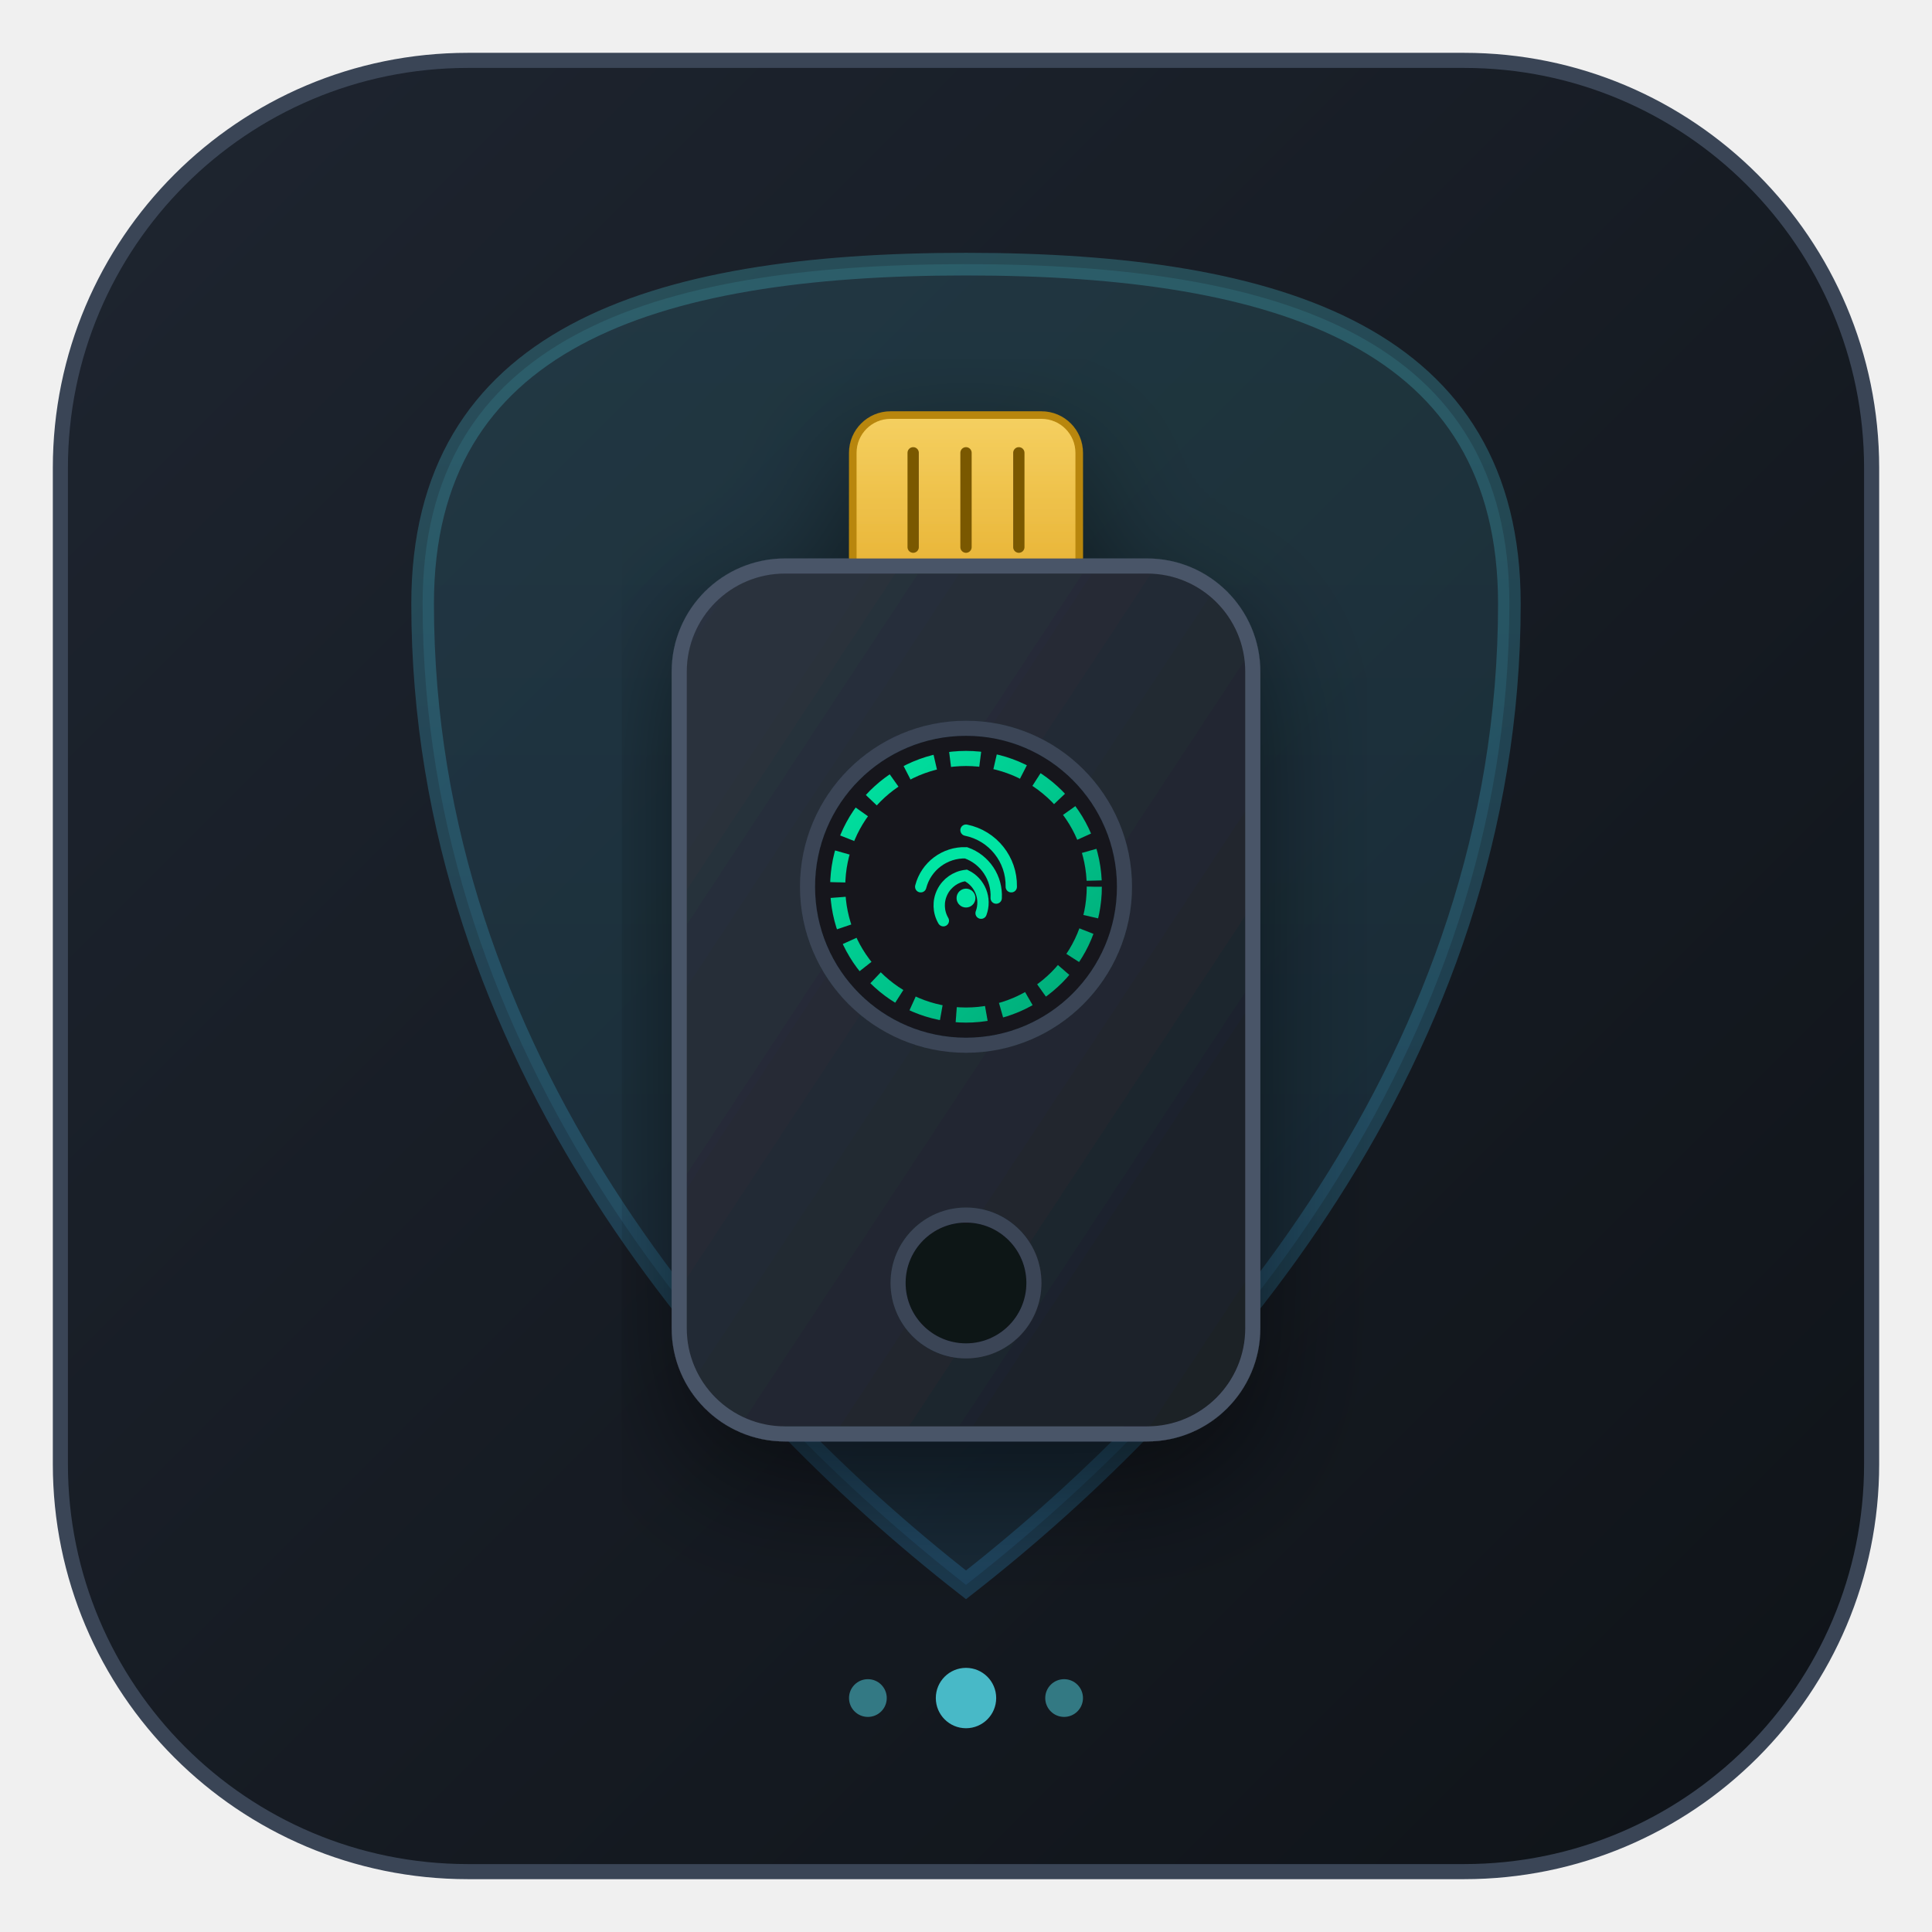
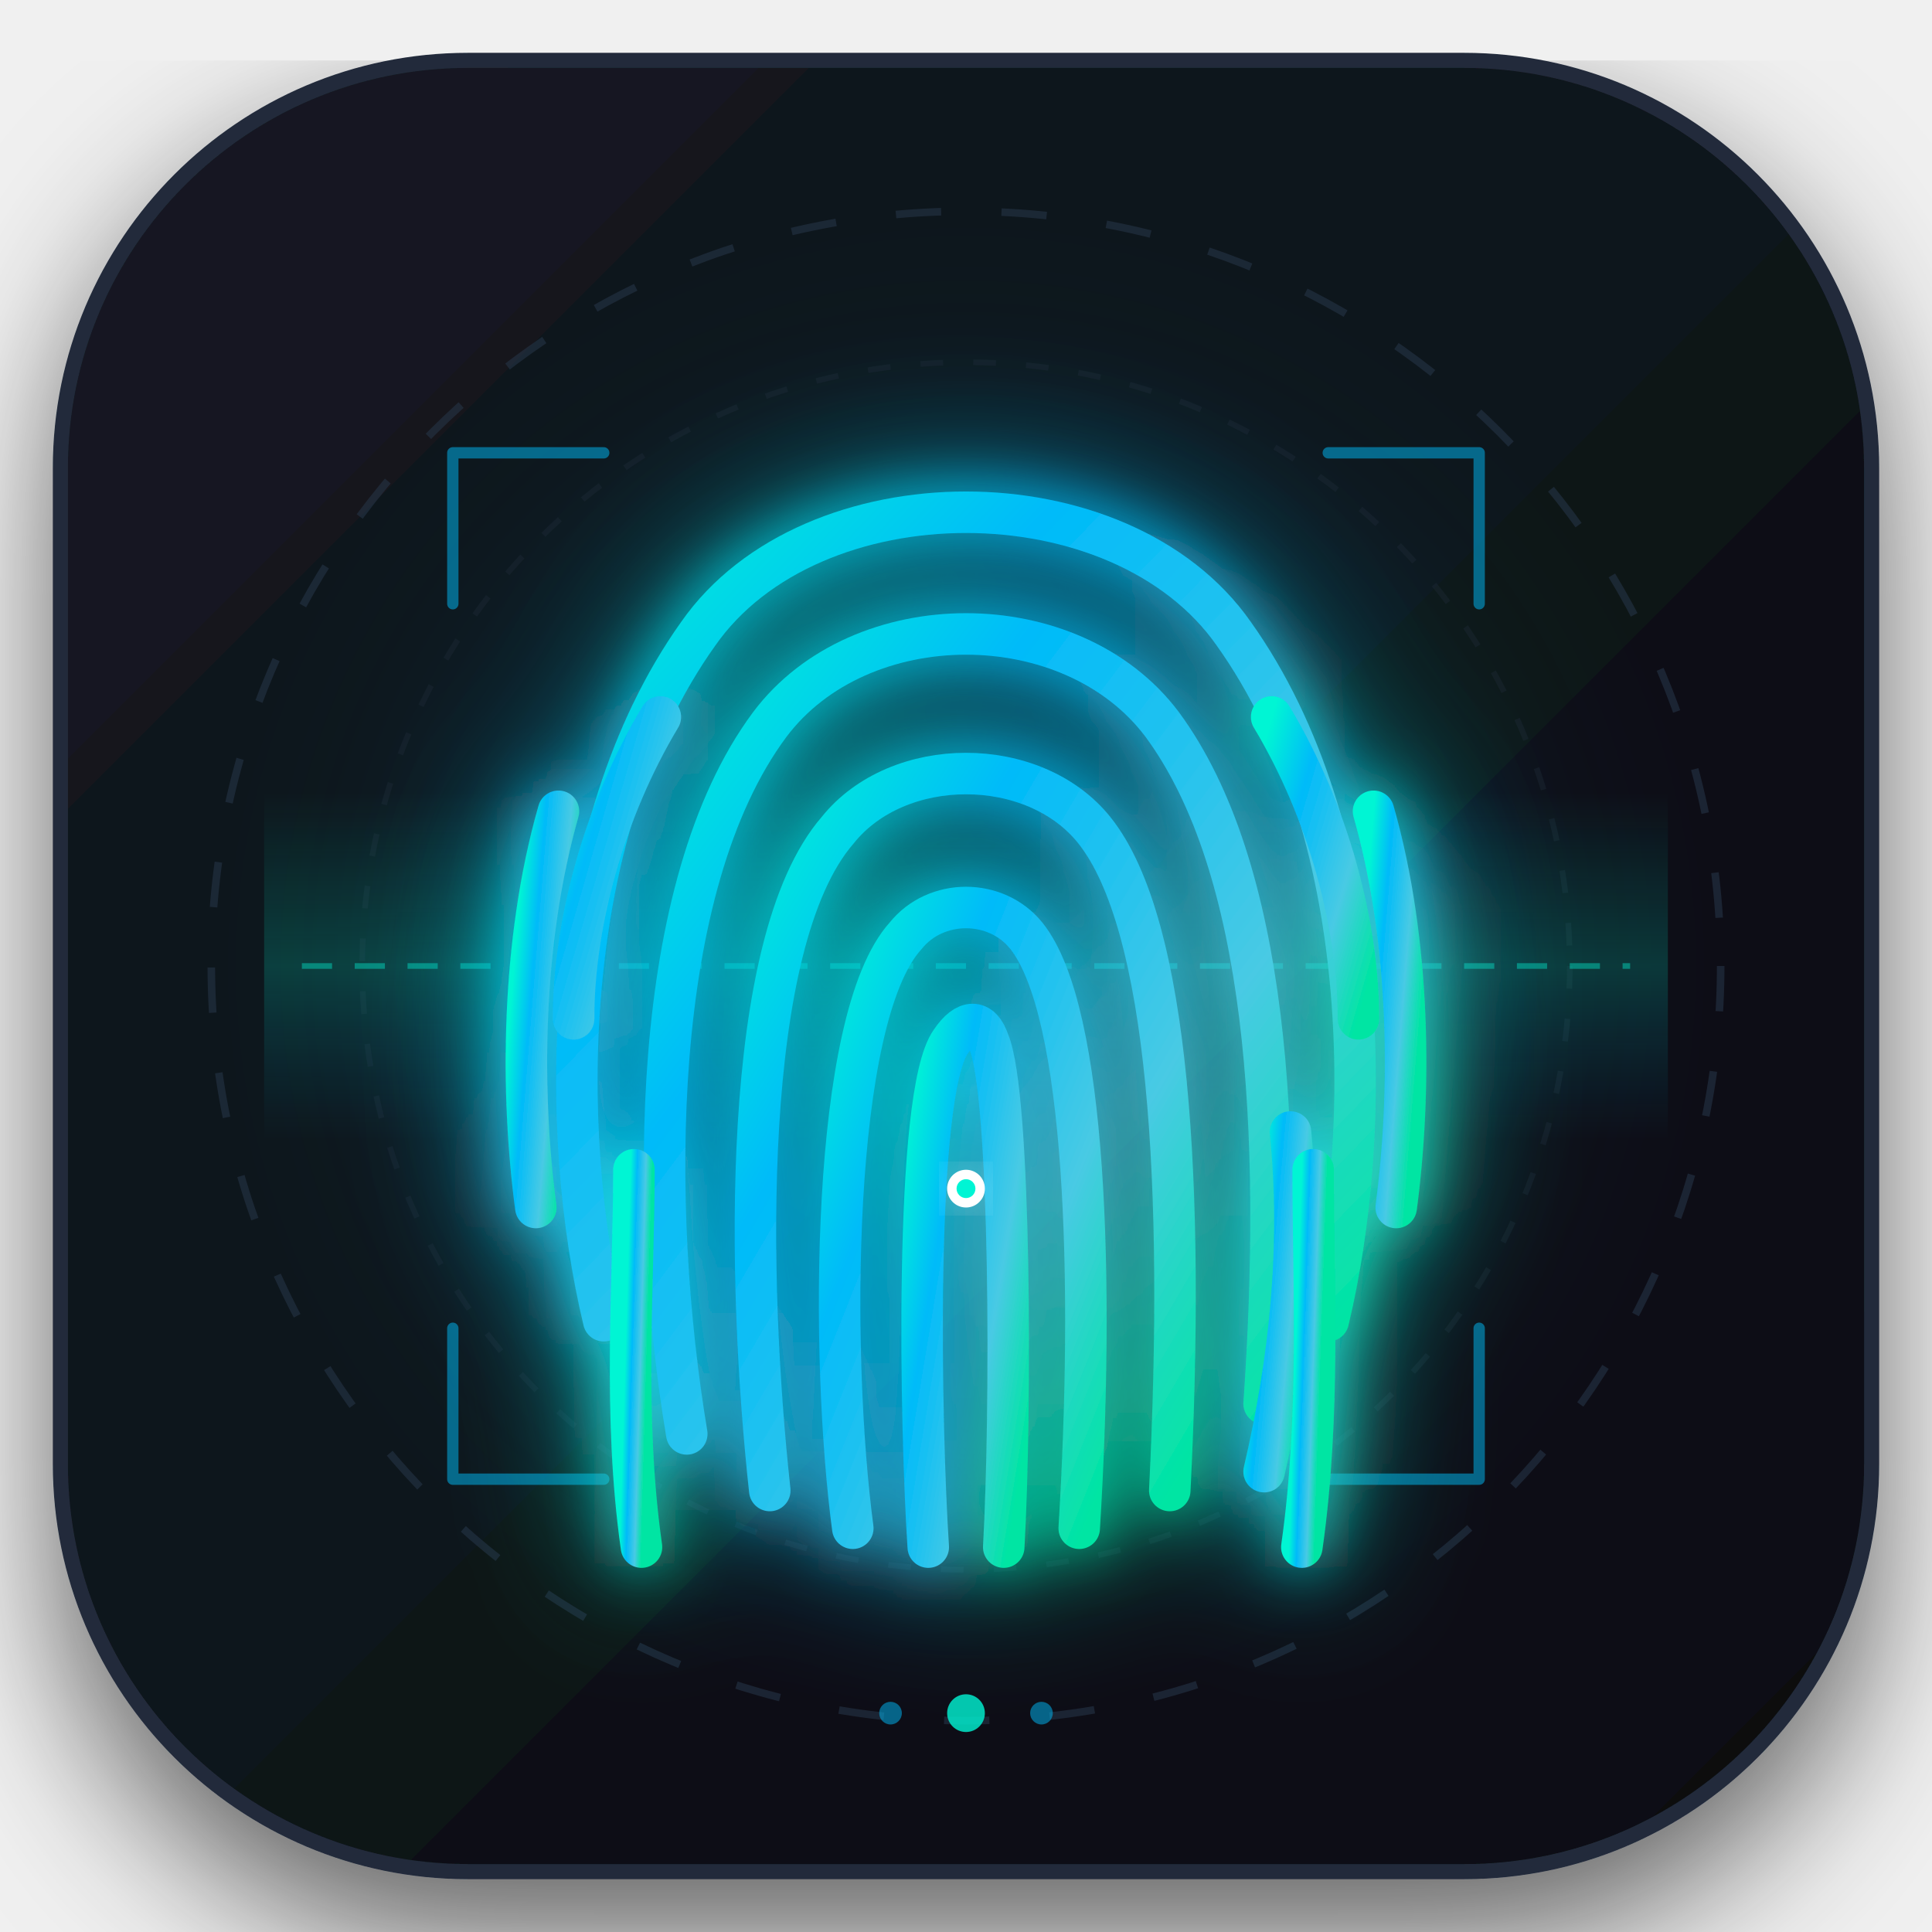
<svg xmlns="http://www.w3.org/2000/svg" viewBox="0 0 512 512" width="512" height="512">
  <defs>
    <linearGradient id="bgGrad" x1="0%" y1="0%" x2="100%" y2="100%">
-       <stop offset="0%" stop-color="#1e2530" />
-       <stop offset="100%" stop-color="#0f1318" />
+       <stop offset="0%" stop-color="#141923" />
+       <stop offset="50%" stop-color="#0e131a" />
+       <stop offset="100%" stop-color="#080b10" />
    </linearGradient>
-     <linearGradient id="shieldGrad" x1="0%" y1="0%" x2="0%" y2="100%">
-       <stop offset="0%" stop-color="#48b9c7" />
-       <stop offset="100%" stop-color="#2d82b7" />
+     <linearGradient id="fingerprintGrad" x1="0%" y1="0%" x2="100%" y2="100%">
+       <stop offset="0%" stop-color="#00f5d4" />
+       <stop offset="30%" stop-color="#00bbf9" />
+       <stop offset="70%" stop-color="#48cae4" />
+       <stop offset="100%" stop-color="#00e5a3" />
    </linearGradient>
-     <linearGradient id="keyGrad" x1="0%" y1="0%" x2="100%" y2="100%">
-       <stop offset="0%" stop-color="#2c3440" />
-       <stop offset="100%" stop-color="#1a1f26" />
+     <linearGradient id="scanGrad" x1="0%" y1="0%" x2="0%" y2="100%">
+       <stop offset="0%" stop-color="#00f5d4" stop-opacity="0" />
+       <stop offset="50%" stop-color="#00f5d4" stop-opacity="0.18" />
+       <stop offset="100%" stop-color="#00bbf9" stop-opacity="0" />
    </linearGradient>
-     <linearGradient id="goldGrad" x1="0%" y1="0%" x2="0%" y2="100%">
-       <stop offset="0%" stop-color="#f5d061" />
-       <stop offset="100%" stop-color="#e6af2e" />
-     </linearGradient>
-     <linearGradient id="sensorGrad" x1="0%" y1="0%" x2="100%" y2="100%">
-       <stop offset="0%" stop-color="#00e5a3" />
-       <stop offset="100%" stop-color="#00a876" />
-     </linearGradient>
-     <filter id="dropShadow" x="-10%" y="-10%" width="130%" height="130%">
-       <feDropShadow dx="0" dy="12" stdDeviation="16" flood-color="#000000" flood-opacity="0.5" />
+     <radialGradient id="radarGlow" cx="50%" cy="50%" r="50%">
+       <stop offset="0%" stop-color="#00f5d4" stop-opacity="0.12" />
+       <stop offset="70%" stop-color="#00bbf9" stop-opacity="0.04" />
+       <stop offset="100%" stop-color="#000000" stop-opacity="0" />
+     </radialGradient>
+     <filter id="neonGlow" x="-20%" y="-20%" width="140%" height="140%">
+       <feGaussianBlur stdDeviation="8" result="blur1" />
+       <feGaussianBlur stdDeviation="16" result="blur2" />
+       <feMerge>
+         <feMergeNode in="blur2" />
+         <feMergeNode in="blur1" />
+         <feMergeNode in="SourceGraphic" />
+       </feMerge>
+     </filter>
+     <filter id="squircleShadow" x="-10%" y="-10%" width="130%" height="130%">
+       <feDropShadow dx="0" dy="16" stdDeviation="20" flood-color="#000000" flood-opacity="0.6" />
    </filter>
  </defs>
-   <rect x="16" y="16" width="480" height="480" rx="108" fill="url(#bgGrad)" stroke="#3a4556" stroke-width="4" />
-   <path d="M256 70 C340 70 400 90 400 160 C400 280 320 370 256 420 C192 370 112 280 112 160 C112 90 172 70 256 70 Z" fill="url(#shieldGrad)" opacity="0.15" />
-   <path d="M256 70 C340 70 400 90 400 160 C400 280 320 370 256 420 C192 370 112 280 112 160 C112 90 172 70 256 70 Z" fill="none" stroke="url(#shieldGrad)" stroke-width="6" opacity="0.3" />
-   <g filter="url(#dropShadow)">
-     <rect x="226" y="110" width="60" height="50" rx="10" fill="url(#goldGrad)" stroke="#b8860b" stroke-width="2" />
-     <line x1="242" y1="120" x2="242" y2="145" stroke="#7a5905" stroke-width="3" stroke-linecap="round" />
-     <line x1="256" y1="120" x2="256" y2="145" stroke="#7a5905" stroke-width="3" stroke-linecap="round" />
-     <line x1="270" y1="120" x2="270" y2="145" stroke="#7a5905" stroke-width="3" stroke-linecap="round" />
-     <rect x="180" y="150" width="152" height="230" rx="28" fill="url(#keyGrad)" stroke="#4a5568" stroke-width="4" />
-     <circle cx="256" cy="340" r="18" fill="#0f1318" stroke="#3a4556" stroke-width="4" />
-     <circle cx="256" cy="235" r="42" fill="#14181f" stroke="#3a4556" stroke-width="4" />
-     <circle cx="256" cy="235" r="34" fill="none" stroke="url(#sensorGrad)" stroke-width="4" stroke-dasharray="8 4" />
-     <path d="M256 220 A15 15 0 0 1 268 235" fill="none" stroke="#00e5a3" stroke-width="3" stroke-linecap="round" />
-     <path d="M244 235 A12 12 0 0 1 256 226 A12 12 0 0 1 264 238" fill="none" stroke="#00e5a3" stroke-width="3" stroke-linecap="round" />
-     <path d="M250 244 A8 8 0 0 1 256 232 A8 8 0 0 1 260 242" fill="none" stroke="#00e5a3" stroke-width="3" stroke-linecap="round" />
-     <circle cx="256" cy="238" r="2.5" fill="#00e5a3" />
+   <rect x="16" y="16" width="480" height="480" rx="108" fill="url(#bgGrad)" stroke="#222c3a" stroke-width="4" filter="url(#squircleShadow)" />
+   <circle cx="256" cy="256" r="210" fill="url(#radarGlow)" />
+   <circle cx="256" cy="256" r="200" fill="none" stroke="#253346" stroke-width="2" stroke-dasharray="12 16" opacity="0.6" />
+   <circle cx="256" cy="256" r="160" fill="none" stroke="#1d2838" stroke-width="1.5" stroke-dasharray="6 8" opacity="0.4" />
+   <path d="M 120 160 L 120 120 L 160 120" fill="none" stroke="#00bbf9" stroke-width="3" stroke-linecap="round" stroke-linejoin="round" opacity="0.5" />
+   <path d="M 352 120 L 392 120 L 392 160" fill="none" stroke="#00bbf9" stroke-width="3" stroke-linecap="round" stroke-linejoin="round" opacity="0.5" />
+   <path d="M 120 352 L 120 392 L 160 392" fill="none" stroke="#00bbf9" stroke-width="3" stroke-linecap="round" stroke-linejoin="round" opacity="0.5" />
+   <path d="M 352 392 L 392 392 L 392 352" fill="none" stroke="#00bbf9" stroke-width="3" stroke-linecap="round" stroke-linejoin="round" opacity="0.5" />
+   <rect x="70" y="210" width="372" height="92" fill="url(#scanGrad)" />
+   <line x1="80" y1="256" x2="432" y2="256" stroke="#00f5d4" stroke-width="1.5" stroke-dasharray="8 6" opacity="0.4" />
+   <g filter="url(#neonGlow)" stroke="url(#fingerprintGrad)" stroke-width="11" fill="none" stroke-linecap="round" stroke-linejoin="round">
+     <path d="M 160 350              C 148 300, 148 220, 185 168              C 215 125, 297 125, 327 168              C 364 220, 364 300, 352 350" />
+     <path d="M 182 380              C 172 320, 172 235, 204 192              C 228 160, 284 160, 308 192              C 336 230, 340 300, 335 372" />
+     <path d="M 152 270              C 152 245, 160 215, 175 190" />
+     <path d="M 142 320              C 138 290, 138 250, 148 215" />
+     <path d="M 204 395              C 198 340, 196 250, 222 220              C 238 200, 274 200, 290 220              C 310 245, 314 315, 310 395" />
+     <path d="M 226 405              C 220 360, 220 270, 240 248              C 248 238, 264 238, 272 248              C 288 268, 290 340, 286 405" />
+     <path d="M 246 410              C 244 380, 242 290, 252 276              C 256 270, 260 270, 262 276              C 268 290, 268 375, 266 410" />
+     <path d="M 256 310              L 256 370" />
+     <path d="M 360 270              C 360 245, 352 215, 337 190" />
+     <path d="M 370 320              C 374 290, 374 250, 364 215" />
+     <path d="M 335 390              C 342 360, 345 330, 342 300" />
+     <path d="M 170 410              C 165 375, 168 340, 168 310" />
+     <path d="M 345 410              C 350 375, 348 340, 348 310" />
  </g>
-   <circle cx="256" cy="450" r="8" fill="#48b9c7" />
-   <circle cx="230" cy="450" r="5" fill="#48b9c7" opacity="0.6" />
-   <circle cx="282" cy="450" r="5" fill="#48b9c7" opacity="0.6" />
+   <circle cx="256" cy="315" r="5" fill="#ffffff" filter="url(#neonGlow)" />
+   <circle cx="256" cy="315" r="2.5" fill="#00f5d4" />
+   <circle cx="256" cy="454" r="5" fill="#00f5d4" opacity="0.8" />
+   <circle cx="236" cy="454" r="3" fill="#00bbf9" opacity="0.5" />
+   <circle cx="276" cy="454" r="3" fill="#00bbf9" opacity="0.5" />
</svg>
